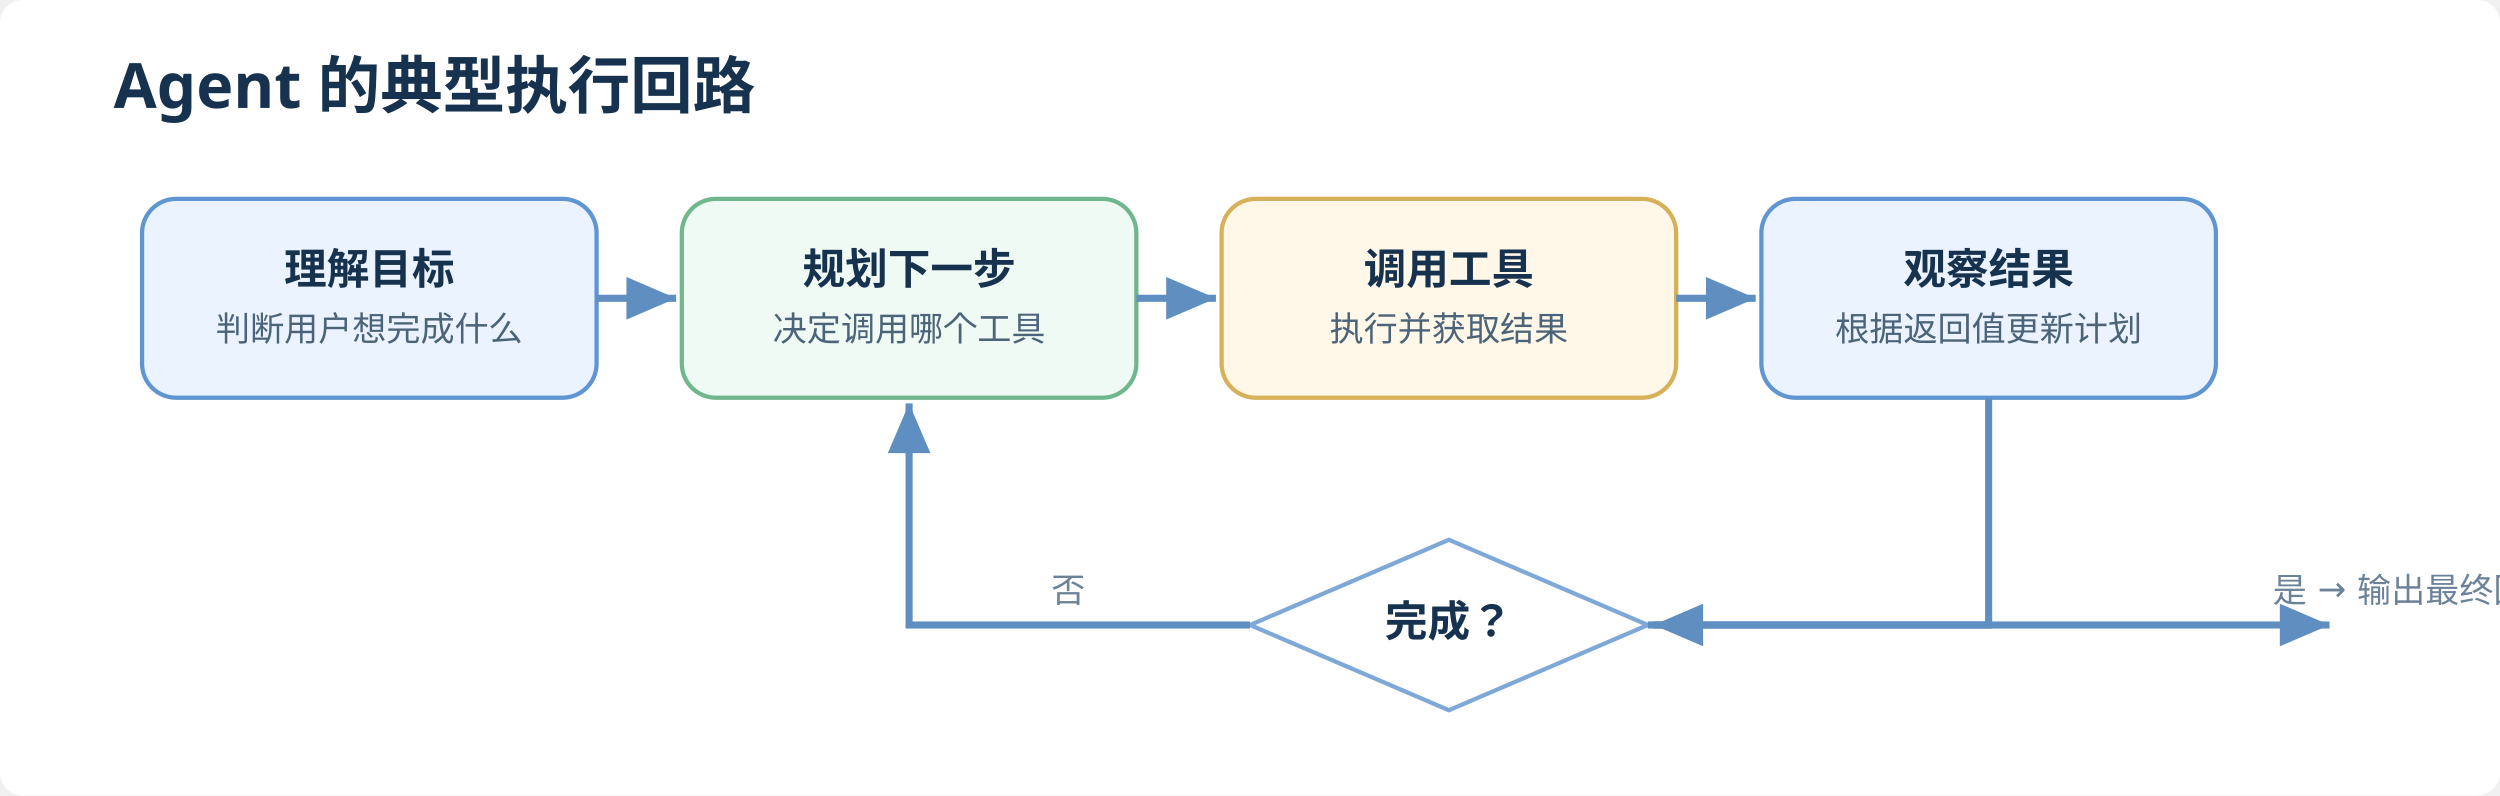
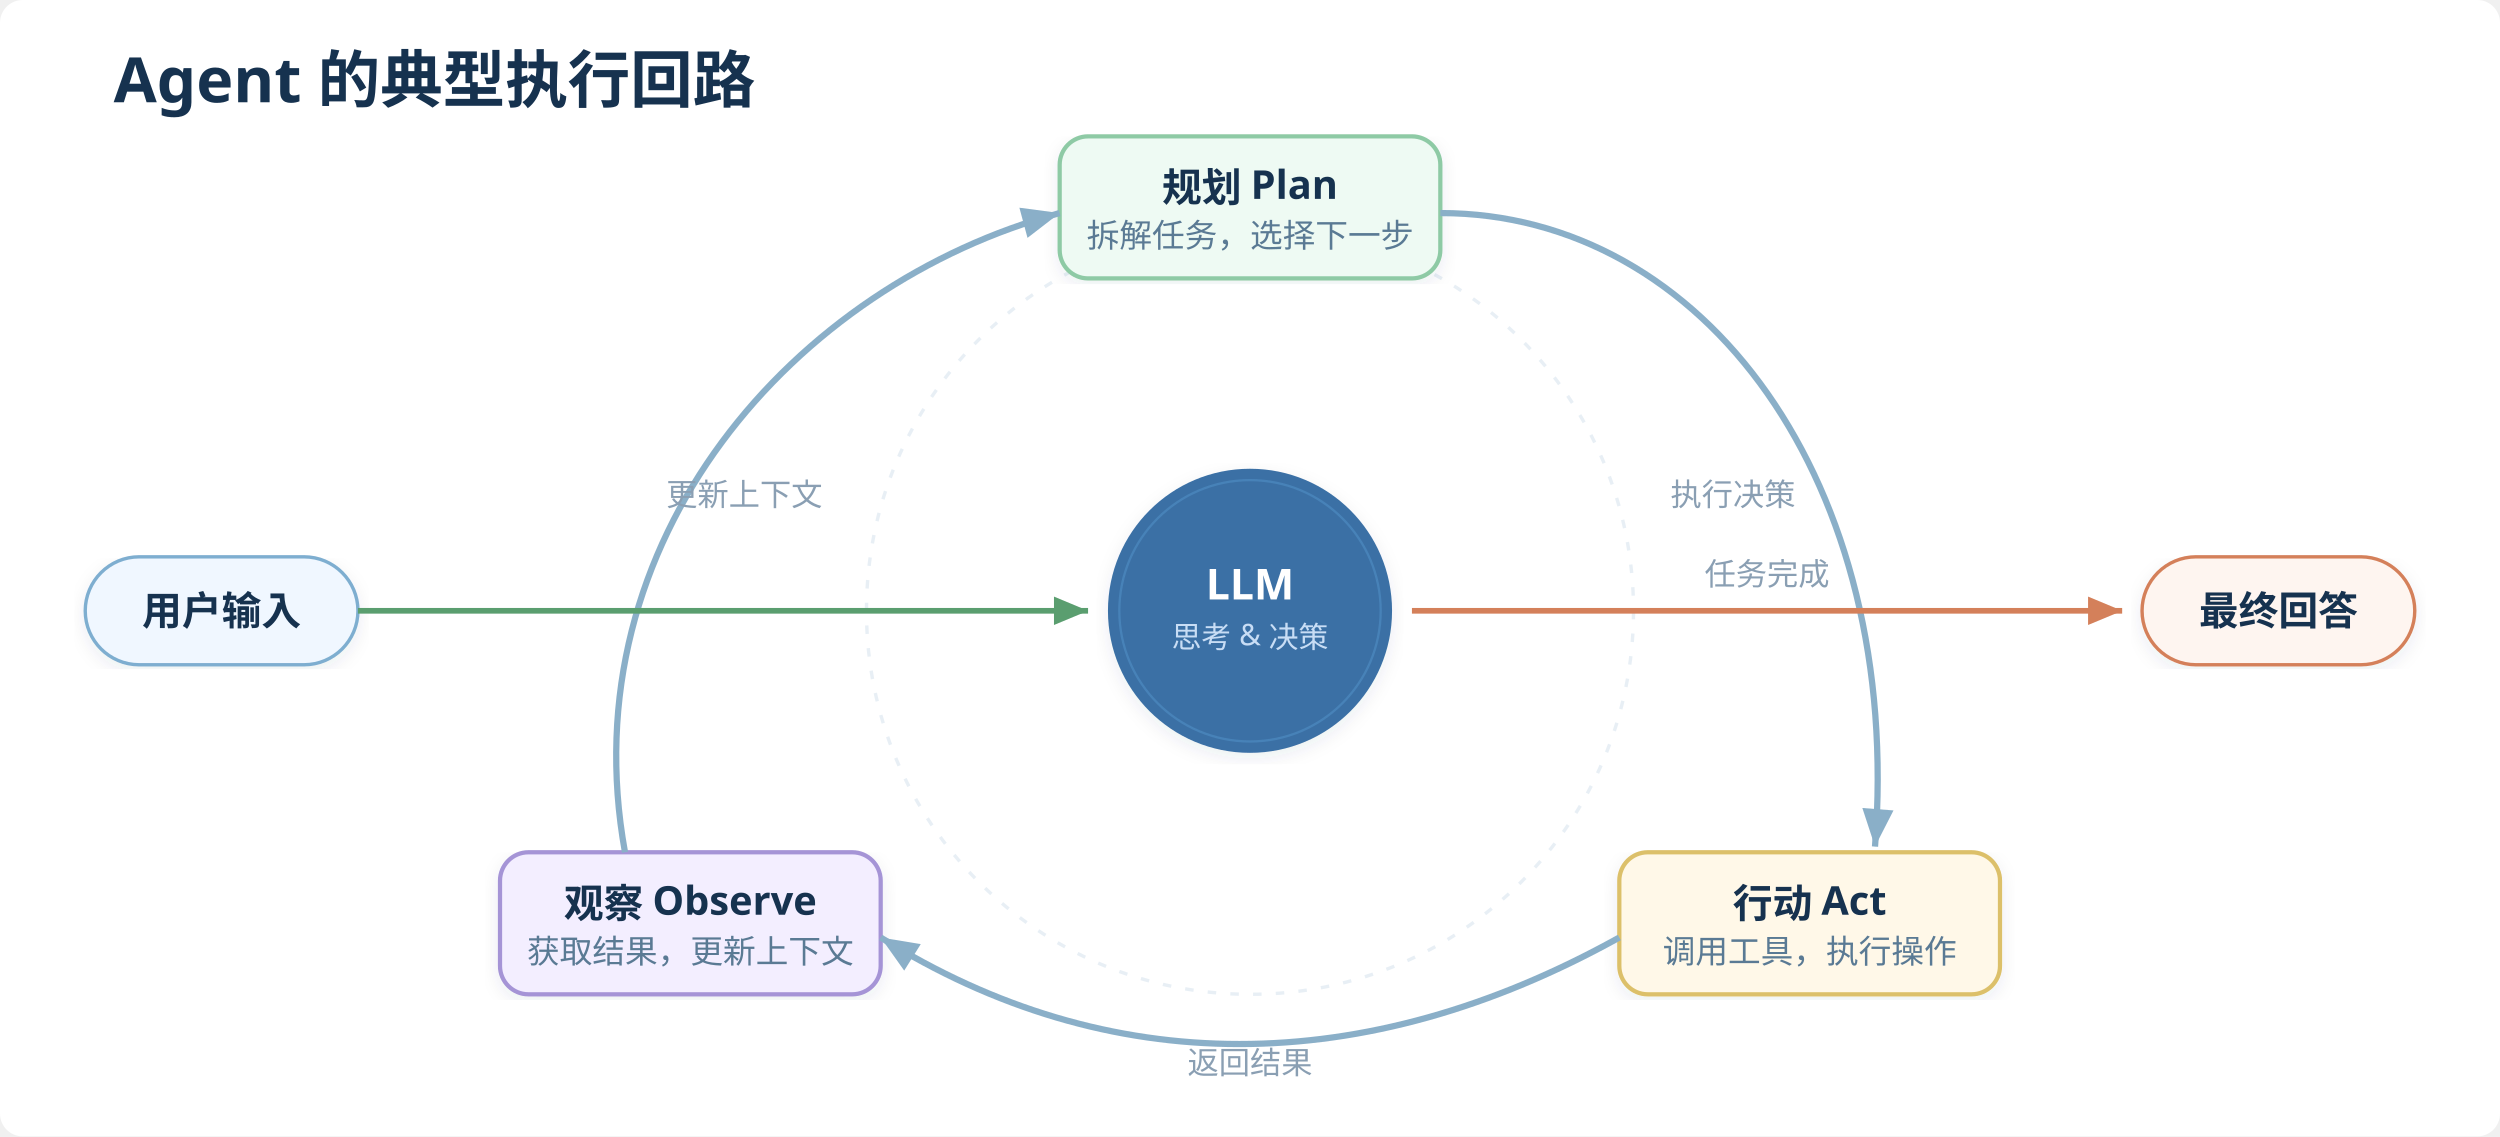
- <svg xmlns="http://www.w3.org/2000/svg" width="880" height="280" viewBox="0 0 880 280">
+ <svg xmlns="http://www.w3.org/2000/svg" width="880" height="400" viewBox="0 0 880 400">
  <defs>
    <style>
      .title { font: 700 22px 'PingFang SC', 'Microsoft YaHei', sans-serif; fill: #16324f; }
-       .label { font: 600 15px 'PingFang SC', 'Microsoft YaHei', sans-serif; fill: #16324f; }
-       .sub { font: 500 12px 'PingFang SC', 'Microsoft YaHei', sans-serif; fill: #4b647a; }
-       .note { font: 500 12px 'PingFang SC', 'Microsoft YaHei', sans-serif; fill: #6b8299; }
-       .step1 { fill: #eaf3ff; stroke: #5f95d1; stroke-width: 1.5; rx: 12; }
-       .step2 { fill: #eefaf3; stroke: #71b78d; stroke-width: 1.5; rx: 12; }
-       .step3 { fill: #fff8e8; stroke: #d6b15a; stroke-width: 1.5; rx: 12; }
-       .decision { fill: #ffffff; stroke: #7ea8d8; stroke-width: 1.5; }
-       .arrow { stroke: #5f8ec0; stroke-width: 2.5; fill: none; marker-end: url(#arr); }
+       .label { font: 700 14px 'PingFang SC', 'Microsoft YaHei', sans-serif; fill: #16324f; }
+       .sub { font: 400 11.5px 'PingFang SC', 'Microsoft YaHei', sans-serif; fill: #5a7a94; }
+       .note { font: 500 11px 'PingFang SC', 'Microsoft YaHei', sans-serif; fill: #8a9fb3; }
+       .center-label { font: 700 15px 'PingFang SC', 'Microsoft YaHei', sans-serif; fill: #ffffff; }
+       .center-sub { font: 400 10.5px 'PingFang SC', 'Microsoft YaHei', sans-serif; fill: #c8ddf5; }
+       .loop-arrow { fill: none; stroke: #8aafc8; stroke-width: 2.2; marker-end: url(#loop-tip); }
+       .in-arrow { fill: none; stroke: #5a9e6f; stroke-width: 2; marker-end: url(#in-tip); }
+       .out-arrow { fill: none; stroke: #d4805a; stroke-width: 2; marker-end: url(#out-tip); }
    </style>
-     <marker id="arr" markerWidth="8" markerHeight="8" refX="7" refY="3" orient="auto">
-       <path d="M0,0 L7,3 L0,6 Z" fill="#5f8ec0" />
+     <marker id="loop-tip" markerWidth="7" markerHeight="7" refX="6" refY="3" orient="auto">
+       <path d="M0,0.5 L6,3 L0,5.5 Z" fill="#8aafc8" />
    </marker>
+     <marker id="in-tip" markerWidth="7" markerHeight="7" refX="6" refY="3" orient="auto">
+       <path d="M0,0.5 L6,3 L0,5.5 Z" fill="#5a9e6f" />
+     </marker>
+     <marker id="out-tip" markerWidth="7" markerHeight="7" refX="6" refY="3" orient="auto">
+       <path d="M0,0.5 L6,3 L0,5.5 Z" fill="#d4805a" />
+     </marker>
+     <filter id="shadow" x="-4%" y="-4%" width="108%" height="108%">
+       <feDropShadow dx="0" dy="2" stdDeviation="3" flood-color="#1a3a5c" flood-opacity="0.08" />
+     </filter>
  </defs>
-   <rect width="880" height="280" fill="#ffffff" rx="8" />
-   <text x="40" y="38" class="title">Agent 的典型执行回路</text>
-   <rect x="50" y="70" width="160" height="70" class="step1" />
-   <text x="130" y="100" text-anchor="middle" class="label">理解目标</text>
-   <text x="130" y="120" text-anchor="middle" class="sub">判断用户想完成什么</text>
-   <rect x="240" y="70" width="160" height="70" class="step2" />
-   <text x="320" y="100" text-anchor="middle" class="label">规划下一步</text>
-   <text x="320" y="120" text-anchor="middle" class="sub">决定调用哪个工具</text>
-   <rect x="430" y="70" width="160" height="70" class="step3" />
-   <text x="510" y="100" text-anchor="middle" class="label">调用工具</text>
-   <text x="510" y="120" text-anchor="middle" class="sub">执行并获取结果</text>
-   <rect x="620" y="70" width="160" height="70" class="step1" />
-   <text x="700" y="100" text-anchor="middle" class="label">观察结果</text>
-   <text x="700" y="120" text-anchor="middle" class="sub">根据返回值更新计划</text>
-   <path d="M210 105 H238" class="arrow" />
-   <path d="M400 105 H428" class="arrow" />
-   <path d="M590 105 H618" class="arrow" />
-   <polygon points="510,190 580,220 510,250 440,220" class="decision" />
-   <text x="510" y="224" text-anchor="middle" class="label">完成？</text>
-   <path d="M700 140 V220 H582" class="arrow" />
-   <path d="M440 220 H320 V142" class="arrow" />
-   <text x="370" y="212" class="note">否</text>
-   <path d="M580 220 H820" class="arrow" />
-   <text x="800" y="212" class="note">是 → 输出最终回答</text>
+   <rect width="880" height="400" fill="#ffffff" rx="8" />
+   <text x="40" y="36" class="title">Agent 的典型执行回路</text>
+   <circle cx="440" cy="215" r="50" fill="#3a6fa5" filter="url(#shadow)" />
+   <circle cx="440" cy="215" r="46" fill="none" stroke="#5a9fd5" stroke-width="0.8" stroke-opacity="0.4" />
+   <text x="440" y="211" text-anchor="middle" class="center-label">LLM</text>
+   <text x="440" y="228" text-anchor="middle" class="center-sub">思考 &amp; 决策</text>
+   <circle cx="440" cy="215" r="135" fill="none" stroke="#e8eff5" stroke-width="1.2" stroke-dasharray="3 5" />
+   <rect x="373" y="48" width="134" height="50" rx="10" fill="#eefaf3" stroke="#8ecaa5" stroke-width="1.5" filter="url(#shadow)" />
+   <text x="440" y="71" text-anchor="middle" class="label">规划 Plan</text>
+   <text x="440" y="87" text-anchor="middle" class="sub">拆解任务，选择下一步</text>
+   <rect x="570" y="300" width="134" height="50" rx="10" fill="#fff8e8" stroke="#dcc06a" stroke-width="1.5" filter="url(#shadow)" />
+   <text x="637" y="323" text-anchor="middle" class="label">行动 Act</text>
+   <text x="637" y="339" text-anchor="middle" class="sub">调用工具，执行操作</text>
+   <rect x="176" y="300" width="134" height="50" rx="10" fill="#f3eeff" stroke="#a594d6" stroke-width="1.5" filter="url(#shadow)" />
+   <text x="243" y="323" text-anchor="middle" class="label">观察 Observe</text>
+   <text x="243" y="339" text-anchor="middle" class="sub">获取结果，更新上下文</text>
+   <path d="M507 75 C600 75, 670 170, 660 298" class="loop-arrow" />
+   <path d="M570 330 C480 380, 390 380, 310 330" class="loop-arrow" />
+   <path d="M220 300 C200 190, 280 100, 373 75" class="loop-arrow" />
+   <text x="610" y="178" text-anchor="middle" class="note">执行决策</text>
+   <text x="440" y="378" text-anchor="middle" class="note">返回结果</text>
+   <text x="262" y="178" text-anchor="middle" class="note">更新上下文</text>
+   <rect x="30" y="196" width="96" height="38" rx="19" fill="#f0f7ff" stroke="#7eaed0" stroke-width="1.2" filter="url(#shadow)" />
+   <text x="78" y="220" text-anchor="middle" class="label">用户输入</text>
+   <path d="M126 215 H383" class="in-arrow" />
+   <rect x="754" y="196" width="96" height="38" rx="19" fill="#fef5f0" stroke="#d4805a" stroke-width="1.2" filter="url(#shadow)" />
+   <text x="802" y="220" text-anchor="middle" class="label">最终回答</text>
+   <path d="M497 215 H747" class="out-arrow" />
+   <text x="622" y="206" text-anchor="middle" class="note">任务完成</text>
</svg>
